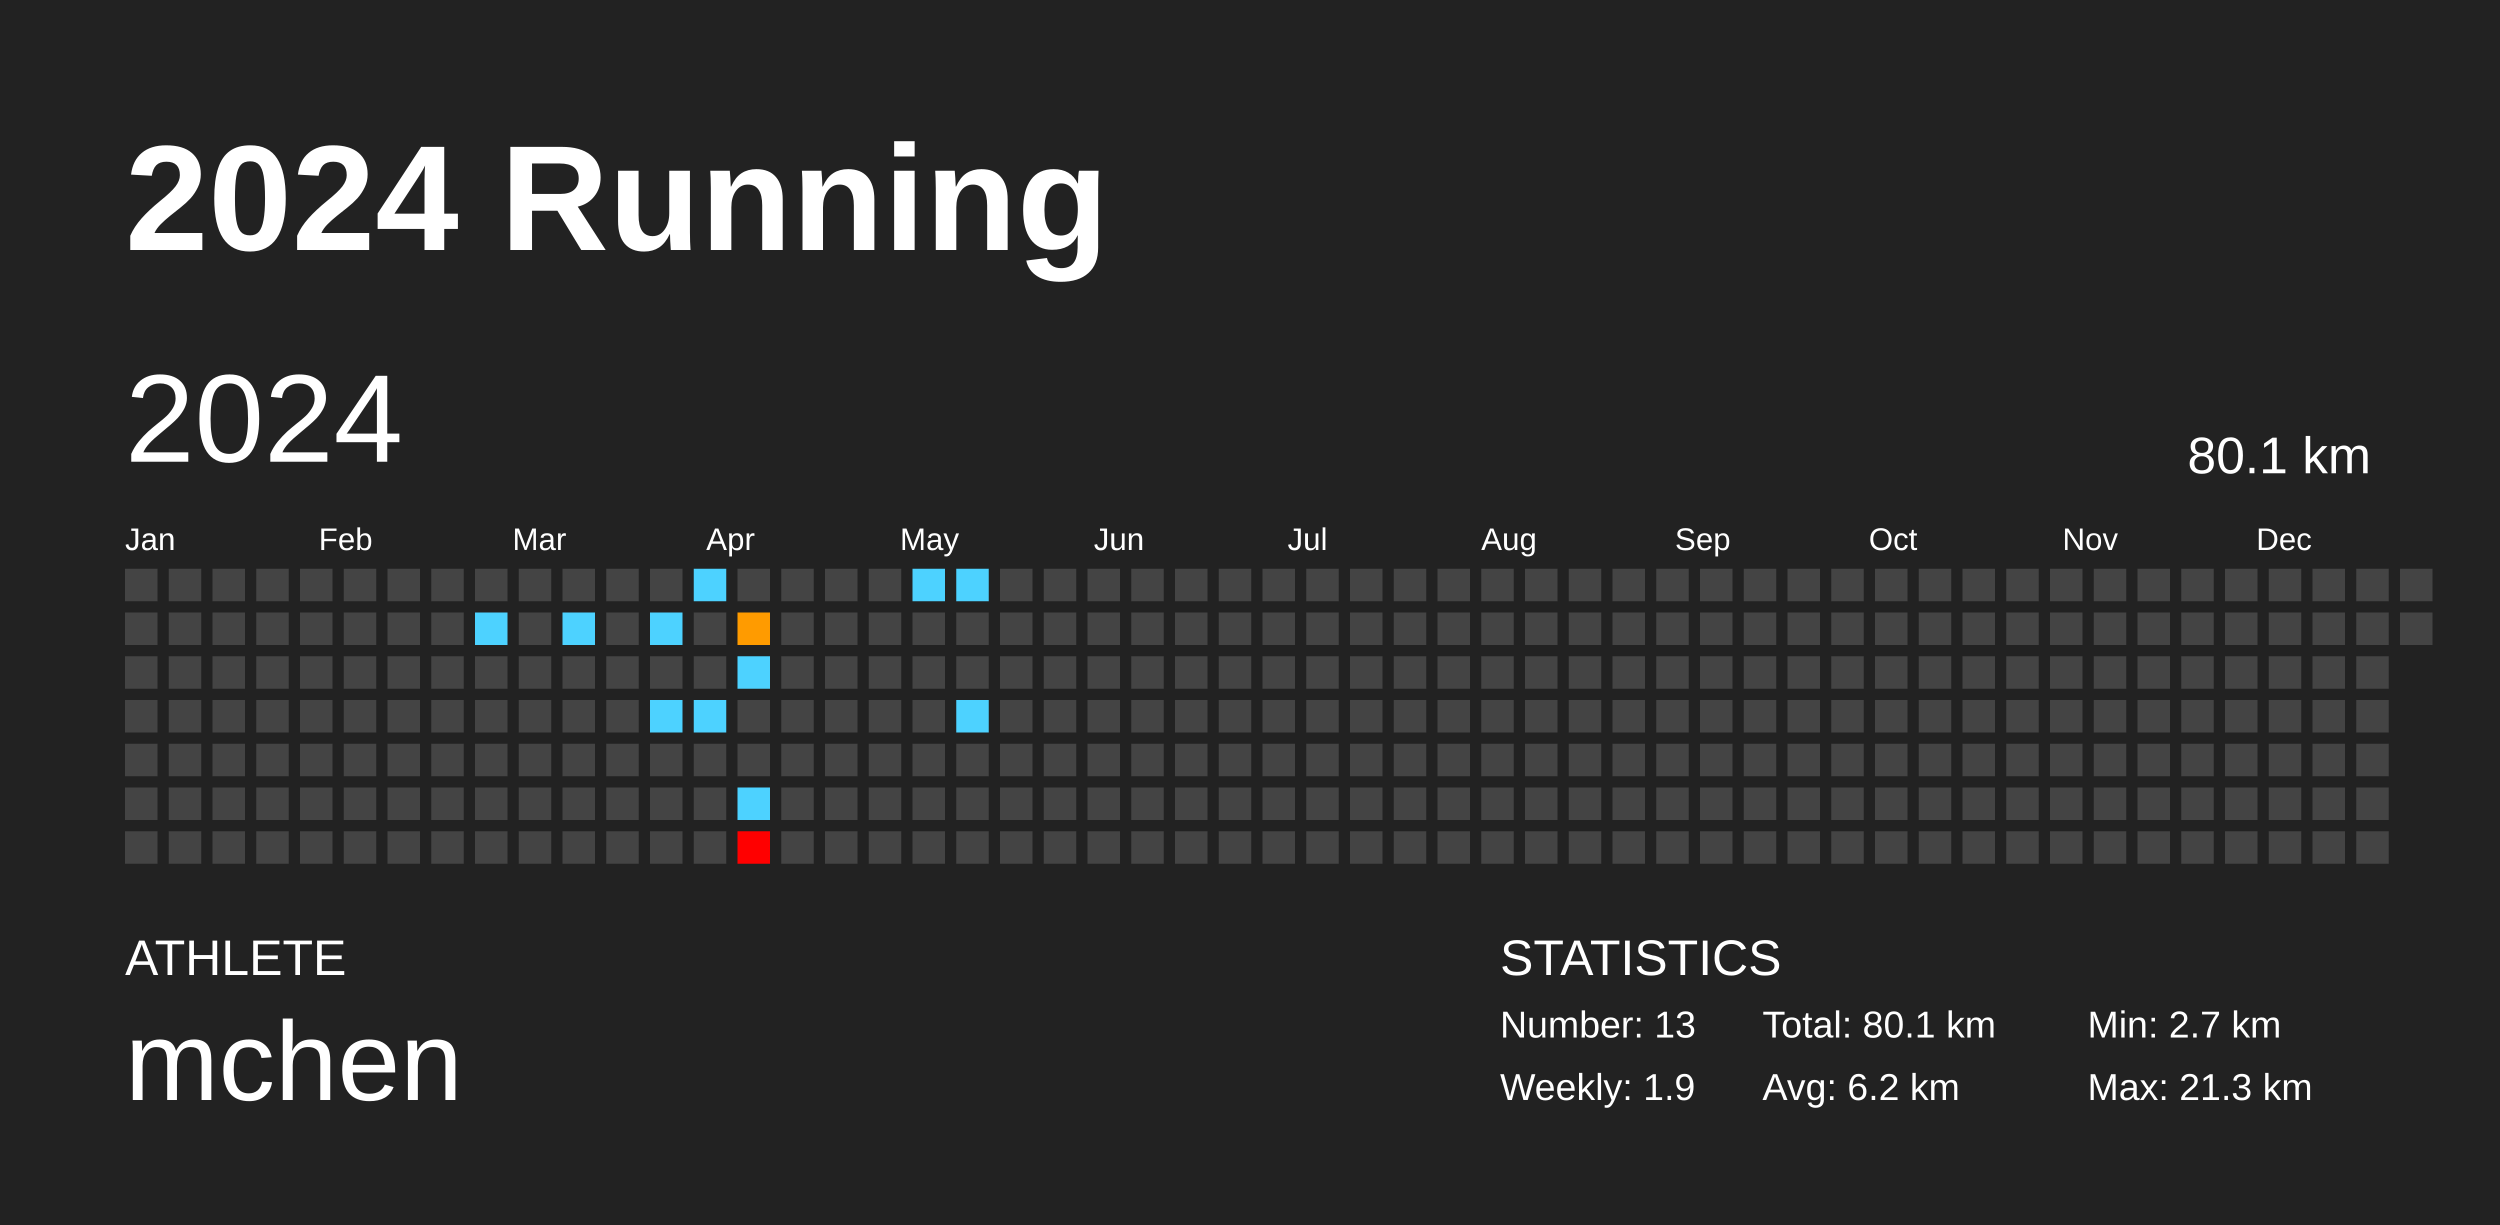
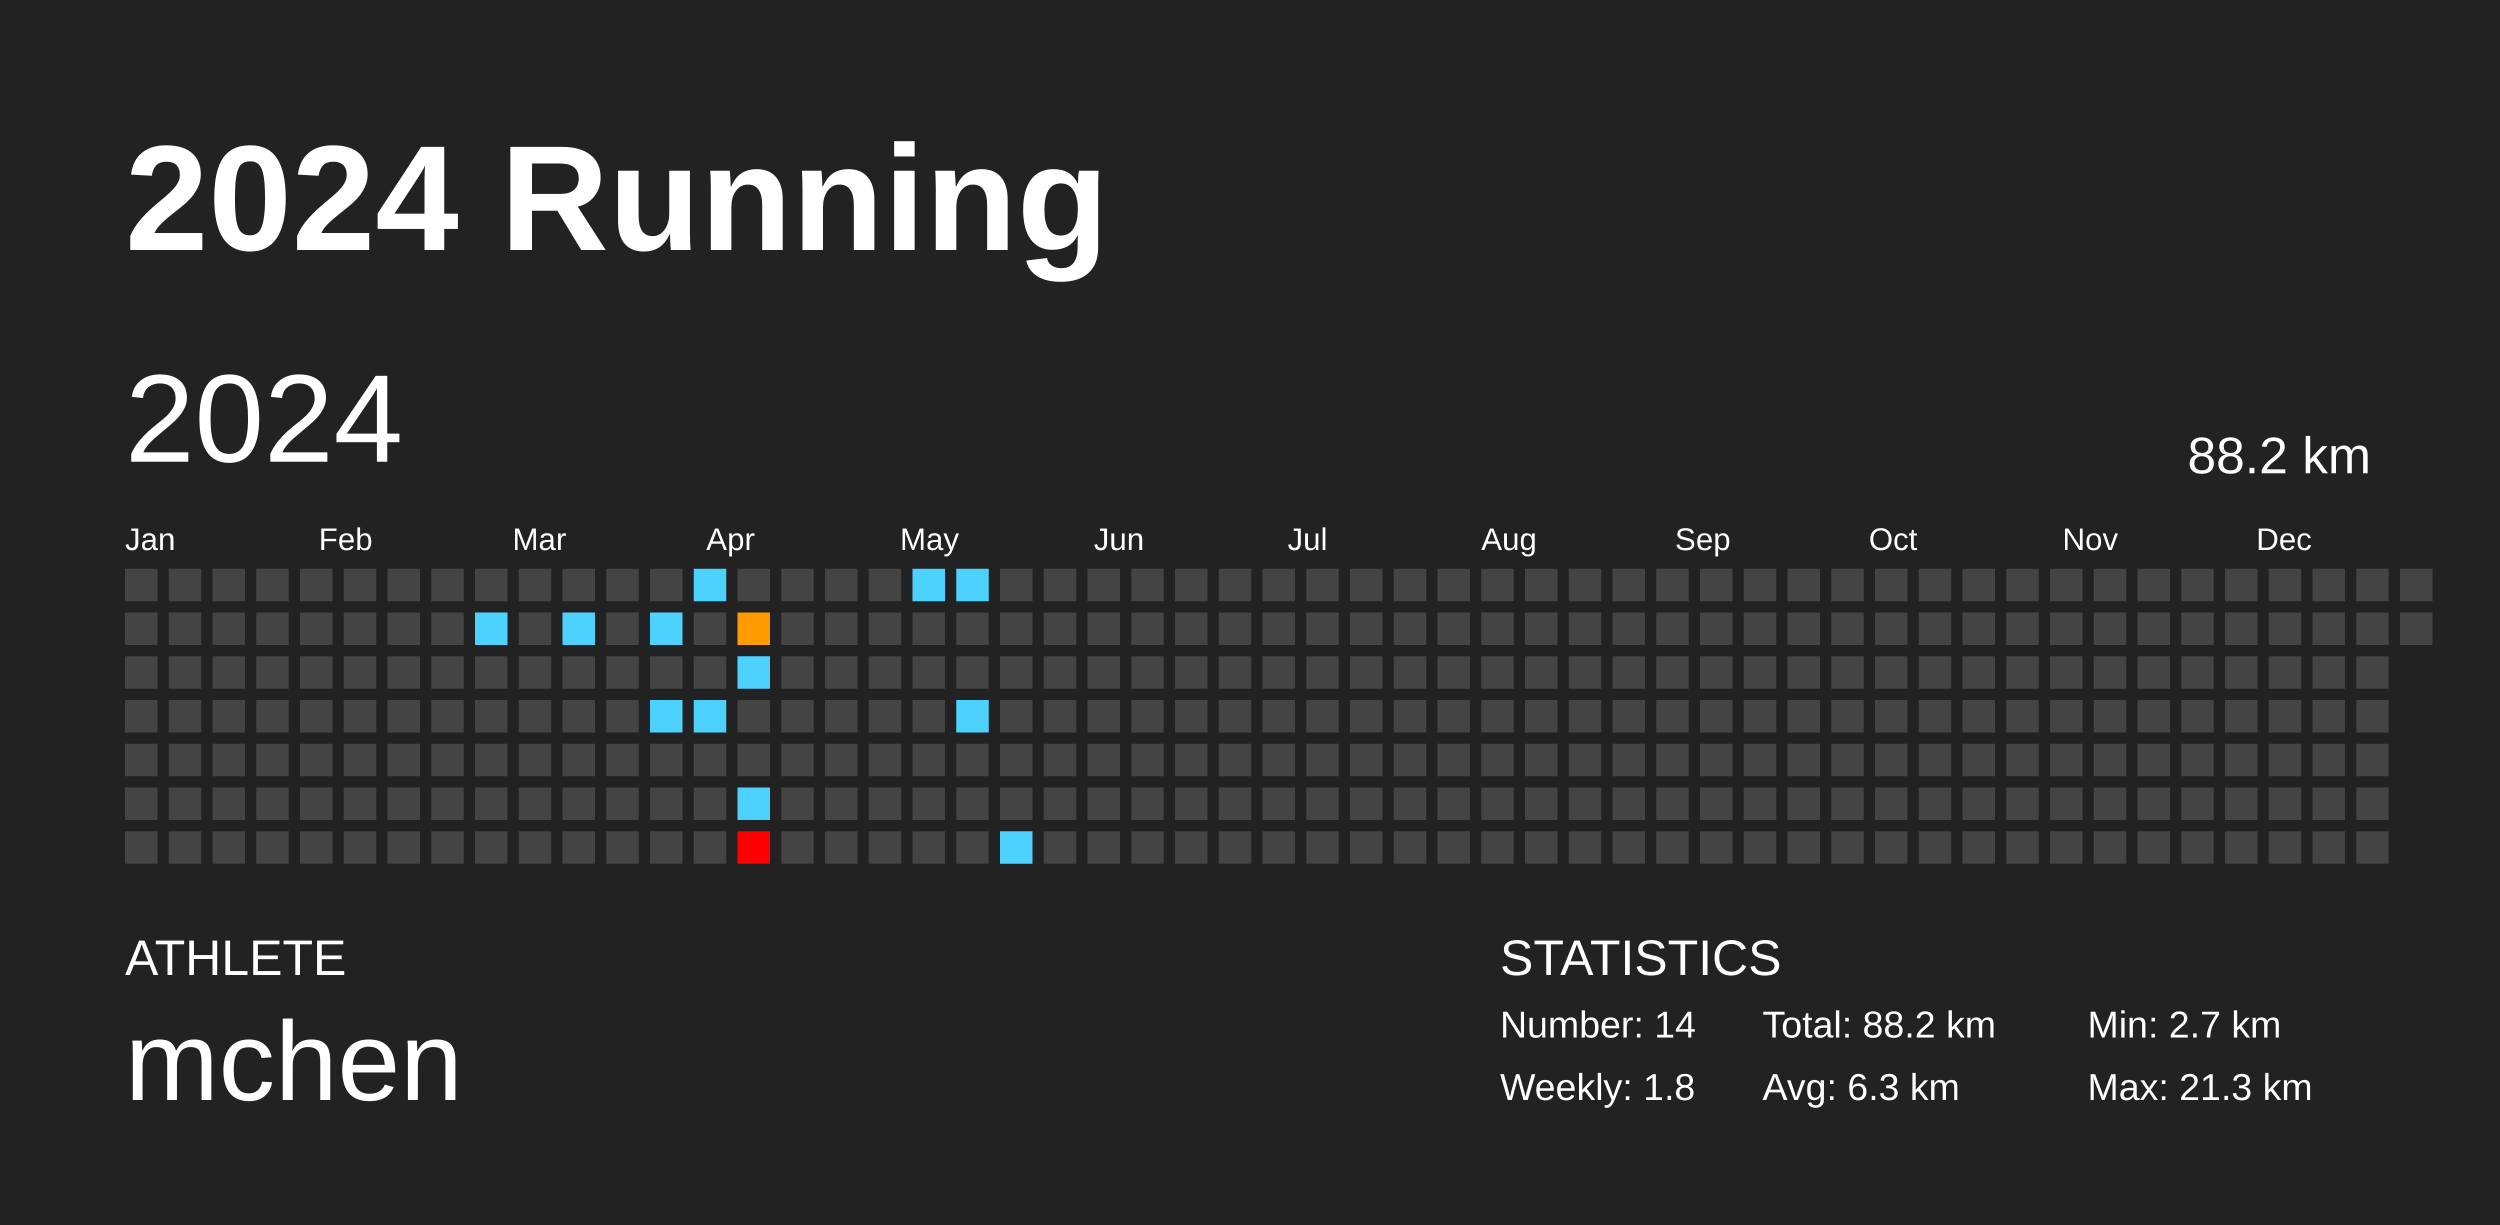
<svg xmlns="http://www.w3.org/2000/svg" baseProfile="full" height="98mm" version="1.1" viewBox="0,0,200,98" width="200mm">
  <defs />
  <rect fill="#222222" height="98" width="200" x="0" y="0" />
  <text fill="#FFFFFF" style="font-size:12px; font-family:Arial; font-weight:bold;" x="10" y="20">2024 Running</text>
  <text fill="#FFFFFF" style="font-size:4px; font-family:Arial" x="10" y="78">ATHLETE</text>
  <text fill="#FFFFFF" style="font-size:9px; font-family:Arial" x="10" y="88">mchen</text>
  <text fill="#FFFFFF" style="font-size:4px; font-family:Arial" x="120" y="78">STATISTICS</text>
-   <text fill="#FFFFFF" style="font-size:3px; font-family:Arial" x="120" y="83">Number: 13</text>
-   <text fill="#FFFFFF" style="font-size:3px; font-family:Arial" x="120" y="88">Weekly: 1.9</text>
-   <text fill="#FFFFFF" style="font-size:3px; font-family:Arial" x="141" y="83">Total: 80.1 km</text>
-   <text fill="#FFFFFF" style="font-size:3px; font-family:Arial" x="141" y="88">Avg: 6.2 km</text>
+   <text fill="#FFFFFF" style="font-size:3px; font-family:Arial" x="120" y="83">Number: 14</text>
+   <text fill="#FFFFFF" style="font-size:3px; font-family:Arial" x="120" y="88">Weekly: 1.8</text>
+   <text fill="#FFFFFF" style="font-size:3px; font-family:Arial" x="141" y="83">Total: 88.2 km</text>
+   <text fill="#FFFFFF" style="font-size:3px; font-family:Arial" x="141" y="88">Avg: 6.3 km</text>
  <text fill="#FFFFFF" style="font-size:3px; font-family:Arial" x="167" y="83">Min: 2.7 km</text>
  <text fill="#FFFFFF" style="font-size:3px; font-family:Arial" x="167" y="88">Max: 21.3 km</text>
  <text dominant-baseline="hanging" fill="#FFFFFF" style="font-size:10.0px; font-family:Arial;" x="10" y="30">2024</text>
-   <text dominant-baseline="hanging" fill="#FFFFFF" style="font-size:4.125px; font-family:Arial;" x="175" y="35">80.1 km</text>
+   <text dominant-baseline="hanging" fill="#FFFFFF" style="font-size:4.125px; font-family:Arial;" x="175" y="35">88.2 km</text>
  <text fill="#FFFFFF" style="font-size:2.5px; font-family:Arial" x="10.0" y="44">Jan</text>
  <text fill="#FFFFFF" style="font-size:2.5px; font-family:Arial" x="25.5" y="44">Feb</text>
  <text fill="#FFFFFF" style="font-size:2.5px; font-family:Arial" x="41.0" y="44">Mar</text>
  <text fill="#FFFFFF" style="font-size:2.5px; font-family:Arial" x="56.5" y="44">Apr</text>
  <text fill="#FFFFFF" style="font-size:2.5px; font-family:Arial" x="72.0" y="44">May</text>
  <text fill="#FFFFFF" style="font-size:2.5px; font-family:Arial" x="87.5" y="44">Jun</text>
  <text fill="#FFFFFF" style="font-size:2.5px; font-family:Arial" x="103.0" y="44">Jul</text>
  <text fill="#FFFFFF" style="font-size:2.5px; font-family:Arial" x="118.5" y="44">Aug</text>
  <text fill="#FFFFFF" style="font-size:2.5px; font-family:Arial" x="134.0" y="44">Sep</text>
  <text fill="#FFFFFF" style="font-size:2.5px; font-family:Arial" x="149.5" y="44">Oct</text>
  <text fill="#FFFFFF" style="font-size:2.5px; font-family:Arial" x="165.0" y="44">Nov</text>
  <text fill="#FFFFFF" style="font-size:2.5px; font-family:Arial" x="180.5" y="44">Dec</text>
  <rect fill="#444444" height="2.6" width="2.6" x="10.0" y="45.5" />
  <rect fill="#444444" height="2.6" width="2.6" x="10.0" y="49.0" />
  <rect fill="#444444" height="2.6" width="2.6" x="10.0" y="52.5" />
  <rect fill="#444444" height="2.6" width="2.6" x="10.0" y="56.0" />
  <rect fill="#444444" height="2.6" width="2.6" x="10.0" y="59.5" />
  <rect fill="#444444" height="2.6" width="2.6" x="10.0" y="63.0" />
  <rect fill="#444444" height="2.6" width="2.6" x="10.0" y="66.5" />
  <rect fill="#444444" height="2.6" width="2.6" x="13.5" y="45.5" />
  <rect fill="#444444" height="2.6" width="2.6" x="13.5" y="49.0" />
  <rect fill="#444444" height="2.6" width="2.6" x="13.5" y="52.5" />
  <rect fill="#444444" height="2.6" width="2.6" x="13.5" y="56.0" />
  <rect fill="#444444" height="2.6" width="2.6" x="13.5" y="59.5" />
  <rect fill="#444444" height="2.6" width="2.6" x="13.5" y="63.0" />
  <rect fill="#444444" height="2.6" width="2.6" x="13.5" y="66.5" />
  <rect fill="#444444" height="2.6" width="2.6" x="17.0" y="45.5" />
  <rect fill="#444444" height="2.6" width="2.6" x="17.0" y="49.0" />
  <rect fill="#444444" height="2.6" width="2.6" x="17.0" y="52.5" />
  <rect fill="#444444" height="2.6" width="2.6" x="17.0" y="56.0" />
  <rect fill="#444444" height="2.6" width="2.6" x="17.0" y="59.5" />
  <rect fill="#444444" height="2.6" width="2.6" x="17.0" y="63.0" />
  <rect fill="#444444" height="2.6" width="2.6" x="17.0" y="66.5" />
  <rect fill="#444444" height="2.6" width="2.6" x="20.5" y="45.5" />
  <rect fill="#444444" height="2.6" width="2.6" x="20.5" y="49.0" />
  <rect fill="#444444" height="2.6" width="2.6" x="20.5" y="52.5" />
  <rect fill="#444444" height="2.6" width="2.6" x="20.5" y="56.0" />
  <rect fill="#444444" height="2.6" width="2.6" x="20.5" y="59.5" />
  <rect fill="#444444" height="2.6" width="2.6" x="20.5" y="63.0" />
  <rect fill="#444444" height="2.6" width="2.6" x="20.5" y="66.5" />
  <rect fill="#444444" height="2.6" width="2.6" x="24.0" y="45.5" />
  <rect fill="#444444" height="2.6" width="2.6" x="24.0" y="49.0" />
  <rect fill="#444444" height="2.6" width="2.6" x="24.0" y="52.5" />
  <rect fill="#444444" height="2.6" width="2.6" x="24.0" y="56.0" />
  <rect fill="#444444" height="2.6" width="2.6" x="24.0" y="59.5" />
  <rect fill="#444444" height="2.6" width="2.6" x="24.0" y="63.0" />
  <rect fill="#444444" height="2.6" width="2.6" x="24.0" y="66.5" />
  <rect fill="#444444" height="2.6" width="2.6" x="27.5" y="45.5" />
  <rect fill="#444444" height="2.6" width="2.6" x="27.5" y="49.0" />
  <rect fill="#444444" height="2.6" width="2.6" x="27.5" y="52.5" />
  <rect fill="#444444" height="2.6" width="2.6" x="27.5" y="56.0" />
  <rect fill="#444444" height="2.6" width="2.6" x="27.5" y="59.5" />
  <rect fill="#444444" height="2.6" width="2.6" x="27.5" y="63.0" />
  <rect fill="#444444" height="2.6" width="2.6" x="27.5" y="66.5" />
  <rect fill="#444444" height="2.6" width="2.6" x="31.0" y="45.5" />
  <rect fill="#444444" height="2.6" width="2.6" x="31.0" y="49.0" />
  <rect fill="#444444" height="2.6" width="2.6" x="31.0" y="52.5" />
  <rect fill="#444444" height="2.6" width="2.6" x="31.0" y="56.0" />
  <rect fill="#444444" height="2.6" width="2.6" x="31.0" y="59.5" />
  <rect fill="#444444" height="2.6" width="2.6" x="31.0" y="63.0" />
  <rect fill="#444444" height="2.6" width="2.6" x="31.0" y="66.5" />
  <rect fill="#444444" height="2.6" width="2.6" x="34.5" y="45.5" />
  <rect fill="#444444" height="2.6" width="2.6" x="34.5" y="49.0" />
  <rect fill="#444444" height="2.6" width="2.6" x="34.5" y="52.5" />
  <rect fill="#444444" height="2.6" width="2.6" x="34.5" y="56.0" />
  <rect fill="#444444" height="2.6" width="2.6" x="34.5" y="59.5" />
  <rect fill="#444444" height="2.6" width="2.6" x="34.5" y="63.0" />
  <rect fill="#444444" height="2.6" width="2.6" x="34.5" y="66.5" />
  <rect fill="#444444" height="2.6" width="2.6" x="38.0" y="45.5" />
  <rect fill="#4dd2ff" height="2.6" width="2.6" x="38.0" y="49.0" />
  <rect fill="#444444" height="2.6" width="2.6" x="38.0" y="52.5" />
  <rect fill="#444444" height="2.6" width="2.6" x="38.0" y="56.0" />
  <rect fill="#444444" height="2.6" width="2.6" x="38.0" y="59.5" />
  <rect fill="#444444" height="2.6" width="2.6" x="38.0" y="63.0" />
  <rect fill="#444444" height="2.6" width="2.6" x="38.0" y="66.5" />
  <rect fill="#444444" height="2.6" width="2.6" x="41.5" y="45.5" />
  <rect fill="#444444" height="2.6" width="2.6" x="41.5" y="49.0" />
  <rect fill="#444444" height="2.6" width="2.6" x="41.5" y="52.5" />
  <rect fill="#444444" height="2.6" width="2.6" x="41.5" y="56.0" />
  <rect fill="#444444" height="2.6" width="2.6" x="41.5" y="59.5" />
  <rect fill="#444444" height="2.6" width="2.6" x="41.5" y="63.0" />
  <rect fill="#444444" height="2.6" width="2.6" x="41.5" y="66.5" />
  <rect fill="#444444" height="2.6" width="2.6" x="45.0" y="45.5" />
  <rect fill="#4dd2ff" height="2.6" width="2.6" x="45.0" y="49.0" />
  <rect fill="#444444" height="2.6" width="2.6" x="45.0" y="52.5" />
  <rect fill="#444444" height="2.6" width="2.6" x="45.0" y="56.0" />
  <rect fill="#444444" height="2.6" width="2.6" x="45.0" y="59.5" />
  <rect fill="#444444" height="2.6" width="2.6" x="45.0" y="63.0" />
  <rect fill="#444444" height="2.6" width="2.6" x="45.0" y="66.5" />
  <rect fill="#444444" height="2.6" width="2.6" x="48.5" y="45.5" />
  <rect fill="#444444" height="2.6" width="2.6" x="48.5" y="49.0" />
  <rect fill="#444444" height="2.6" width="2.6" x="48.5" y="52.5" />
  <rect fill="#444444" height="2.6" width="2.6" x="48.5" y="56.0" />
  <rect fill="#444444" height="2.6" width="2.6" x="48.5" y="59.5" />
  <rect fill="#444444" height="2.6" width="2.6" x="48.5" y="63.0" />
  <rect fill="#444444" height="2.6" width="2.6" x="48.5" y="66.5" />
  <rect fill="#444444" height="2.6" width="2.6" x="52.0" y="45.5" />
  <rect fill="#4dd2ff" height="2.6" width="2.6" x="52.0" y="49.0" />
  <rect fill="#444444" height="2.6" width="2.6" x="52.0" y="52.5" />
  <rect fill="#4dd2ff" height="2.6" width="2.6" x="52.0" y="56.0" />
  <rect fill="#444444" height="2.6" width="2.6" x="52.0" y="59.5" />
  <rect fill="#444444" height="2.6" width="2.6" x="52.0" y="63.0" />
  <rect fill="#444444" height="2.6" width="2.6" x="52.0" y="66.5" />
  <rect fill="#4dd2ff" height="2.6" width="2.6" x="55.5" y="45.5" />
  <rect fill="#444444" height="2.6" width="2.6" x="55.5" y="49.0" />
  <rect fill="#444444" height="2.6" width="2.6" x="55.5" y="52.5" />
  <rect fill="#4dd2ff" height="2.6" width="2.6" x="55.5" y="56.0" />
  <rect fill="#444444" height="2.6" width="2.6" x="55.5" y="59.5" />
  <rect fill="#444444" height="2.6" width="2.6" x="55.5" y="63.0" />
  <rect fill="#444444" height="2.6" width="2.6" x="55.5" y="66.5" />
  <rect fill="#444444" height="2.6" width="2.6" x="59.0" y="45.5" />
  <rect fill="#ff9b00" height="2.6" width="2.6" x="59.0" y="49.0" />
  <rect fill="#4dd2ff" height="2.6" width="2.6" x="59.0" y="52.5" />
  <rect fill="#444444" height="2.6" width="2.6" x="59.0" y="56.0" />
  <rect fill="#444444" height="2.6" width="2.6" x="59.0" y="59.5" />
  <rect fill="#4dd2ff" height="2.6" width="2.6" x="59.0" y="63.0" />
  <rect fill="red" height="2.6" width="2.6" x="59.0" y="66.5" />
  <rect fill="#444444" height="2.6" width="2.6" x="62.5" y="45.5" />
  <rect fill="#444444" height="2.6" width="2.6" x="62.5" y="49.0" />
  <rect fill="#444444" height="2.6" width="2.6" x="62.5" y="52.5" />
  <rect fill="#444444" height="2.6" width="2.6" x="62.5" y="56.0" />
  <rect fill="#444444" height="2.6" width="2.6" x="62.5" y="59.5" />
  <rect fill="#444444" height="2.6" width="2.6" x="62.5" y="63.0" />
  <rect fill="#444444" height="2.6" width="2.6" x="62.5" y="66.5" />
  <rect fill="#444444" height="2.6" width="2.6" x="66.0" y="45.5" />
  <rect fill="#444444" height="2.6" width="2.6" x="66.0" y="49.0" />
  <rect fill="#444444" height="2.6" width="2.6" x="66.0" y="52.5" />
  <rect fill="#444444" height="2.6" width="2.6" x="66.0" y="56.0" />
  <rect fill="#444444" height="2.6" width="2.6" x="66.0" y="59.5" />
  <rect fill="#444444" height="2.6" width="2.6" x="66.0" y="63.0" />
  <rect fill="#444444" height="2.6" width="2.6" x="66.0" y="66.5" />
  <rect fill="#444444" height="2.6" width="2.6" x="69.5" y="45.5" />
  <rect fill="#444444" height="2.6" width="2.6" x="69.5" y="49.0" />
  <rect fill="#444444" height="2.6" width="2.6" x="69.5" y="52.5" />
  <rect fill="#444444" height="2.6" width="2.6" x="69.5" y="56.0" />
  <rect fill="#444444" height="2.6" width="2.6" x="69.5" y="59.5" />
  <rect fill="#444444" height="2.6" width="2.6" x="69.5" y="63.0" />
  <rect fill="#444444" height="2.6" width="2.6" x="69.5" y="66.5" />
  <rect fill="#4dd2ff" height="2.6" width="2.6" x="73.0" y="45.5" />
  <rect fill="#444444" height="2.6" width="2.6" x="73.0" y="49.0" />
  <rect fill="#444444" height="2.6" width="2.6" x="73.0" y="52.5" />
  <rect fill="#444444" height="2.6" width="2.6" x="73.0" y="56.0" />
  <rect fill="#444444" height="2.6" width="2.6" x="73.0" y="59.5" />
  <rect fill="#444444" height="2.6" width="2.6" x="73.0" y="63.0" />
  <rect fill="#444444" height="2.6" width="2.6" x="73.0" y="66.5" />
  <rect fill="#4dd2ff" height="2.6" width="2.6" x="76.5" y="45.5" />
  <rect fill="#444444" height="2.6" width="2.6" x="76.5" y="49.0" />
  <rect fill="#444444" height="2.6" width="2.6" x="76.5" y="52.5" />
  <rect fill="#4dd2ff" height="2.6" width="2.6" x="76.5" y="56.0" />
  <rect fill="#444444" height="2.6" width="2.6" x="76.5" y="59.5" />
  <rect fill="#444444" height="2.6" width="2.6" x="76.5" y="63.0" />
  <rect fill="#444444" height="2.6" width="2.6" x="76.5" y="66.5" />
  <rect fill="#444444" height="2.6" width="2.6" x="80.0" y="45.5" />
  <rect fill="#444444" height="2.6" width="2.6" x="80.0" y="49.0" />
  <rect fill="#444444" height="2.6" width="2.6" x="80.0" y="52.5" />
  <rect fill="#444444" height="2.6" width="2.6" x="80.0" y="56.0" />
  <rect fill="#444444" height="2.6" width="2.6" x="80.0" y="59.5" />
  <rect fill="#444444" height="2.6" width="2.6" x="80.0" y="63.0" />
-   <rect fill="#444444" height="2.6" width="2.6" x="80.0" y="66.5" />
+   <rect fill="#4dd2ff" height="2.6" width="2.6" x="80.0" y="66.5" />
  <rect fill="#444444" height="2.6" width="2.6" x="83.5" y="45.5" />
  <rect fill="#444444" height="2.6" width="2.6" x="83.5" y="49.0" />
  <rect fill="#444444" height="2.6" width="2.6" x="83.5" y="52.5" />
  <rect fill="#444444" height="2.6" width="2.6" x="83.5" y="56.0" />
  <rect fill="#444444" height="2.6" width="2.6" x="83.5" y="59.5" />
  <rect fill="#444444" height="2.6" width="2.6" x="83.5" y="63.0" />
  <rect fill="#444444" height="2.6" width="2.6" x="83.5" y="66.5" />
  <rect fill="#444444" height="2.6" width="2.6" x="87.0" y="45.5" />
  <rect fill="#444444" height="2.6" width="2.6" x="87.0" y="49.0" />
  <rect fill="#444444" height="2.6" width="2.6" x="87.0" y="52.5" />
  <rect fill="#444444" height="2.6" width="2.6" x="87.0" y="56.0" />
  <rect fill="#444444" height="2.6" width="2.6" x="87.0" y="59.5" />
  <rect fill="#444444" height="2.6" width="2.6" x="87.0" y="63.0" />
  <rect fill="#444444" height="2.6" width="2.6" x="87.0" y="66.5" />
  <rect fill="#444444" height="2.6" width="2.6" x="90.5" y="45.5" />
  <rect fill="#444444" height="2.6" width="2.6" x="90.5" y="49.0" />
  <rect fill="#444444" height="2.6" width="2.6" x="90.5" y="52.5" />
  <rect fill="#444444" height="2.6" width="2.6" x="90.5" y="56.0" />
  <rect fill="#444444" height="2.6" width="2.6" x="90.5" y="59.5" />
  <rect fill="#444444" height="2.6" width="2.6" x="90.5" y="63.0" />
  <rect fill="#444444" height="2.6" width="2.6" x="90.5" y="66.5" />
  <rect fill="#444444" height="2.6" width="2.6" x="94.0" y="45.5" />
  <rect fill="#444444" height="2.6" width="2.6" x="94.0" y="49.0" />
  <rect fill="#444444" height="2.6" width="2.6" x="94.0" y="52.5" />
  <rect fill="#444444" height="2.6" width="2.6" x="94.0" y="56.0" />
  <rect fill="#444444" height="2.6" width="2.6" x="94.0" y="59.5" />
  <rect fill="#444444" height="2.6" width="2.6" x="94.0" y="63.0" />
  <rect fill="#444444" height="2.6" width="2.6" x="94.0" y="66.5" />
  <rect fill="#444444" height="2.6" width="2.6" x="97.5" y="45.5" />
  <rect fill="#444444" height="2.6" width="2.6" x="97.5" y="49.0" />
  <rect fill="#444444" height="2.6" width="2.6" x="97.5" y="52.5" />
  <rect fill="#444444" height="2.6" width="2.6" x="97.5" y="56.0" />
  <rect fill="#444444" height="2.6" width="2.6" x="97.5" y="59.5" />
  <rect fill="#444444" height="2.6" width="2.6" x="97.5" y="63.0" />
  <rect fill="#444444" height="2.6" width="2.6" x="97.5" y="66.5" />
  <rect fill="#444444" height="2.6" width="2.6" x="101.0" y="45.5" />
  <rect fill="#444444" height="2.6" width="2.6" x="101.0" y="49.0" />
  <rect fill="#444444" height="2.6" width="2.6" x="101.0" y="52.5" />
  <rect fill="#444444" height="2.6" width="2.6" x="101.0" y="56.0" />
  <rect fill="#444444" height="2.6" width="2.6" x="101.0" y="59.5" />
  <rect fill="#444444" height="2.6" width="2.6" x="101.0" y="63.0" />
  <rect fill="#444444" height="2.6" width="2.6" x="101.0" y="66.5" />
  <rect fill="#444444" height="2.6" width="2.6" x="104.5" y="45.5" />
  <rect fill="#444444" height="2.6" width="2.6" x="104.5" y="49.0" />
  <rect fill="#444444" height="2.6" width="2.6" x="104.5" y="52.5" />
  <rect fill="#444444" height="2.6" width="2.6" x="104.5" y="56.0" />
  <rect fill="#444444" height="2.6" width="2.6" x="104.5" y="59.5" />
  <rect fill="#444444" height="2.6" width="2.6" x="104.5" y="63.0" />
  <rect fill="#444444" height="2.6" width="2.6" x="104.5" y="66.5" />
  <rect fill="#444444" height="2.6" width="2.6" x="108.0" y="45.5" />
  <rect fill="#444444" height="2.6" width="2.6" x="108.0" y="49.0" />
  <rect fill="#444444" height="2.6" width="2.6" x="108.0" y="52.5" />
  <rect fill="#444444" height="2.6" width="2.6" x="108.0" y="56.0" />
  <rect fill="#444444" height="2.6" width="2.6" x="108.0" y="59.5" />
  <rect fill="#444444" height="2.6" width="2.6" x="108.0" y="63.0" />
  <rect fill="#444444" height="2.6" width="2.6" x="108.0" y="66.5" />
  <rect fill="#444444" height="2.6" width="2.6" x="111.5" y="45.5" />
  <rect fill="#444444" height="2.6" width="2.6" x="111.5" y="49.0" />
  <rect fill="#444444" height="2.6" width="2.6" x="111.5" y="52.5" />
  <rect fill="#444444" height="2.6" width="2.6" x="111.5" y="56.0" />
  <rect fill="#444444" height="2.6" width="2.6" x="111.5" y="59.5" />
  <rect fill="#444444" height="2.6" width="2.6" x="111.5" y="63.0" />
  <rect fill="#444444" height="2.6" width="2.6" x="111.5" y="66.5" />
  <rect fill="#444444" height="2.6" width="2.6" x="115.0" y="45.5" />
  <rect fill="#444444" height="2.6" width="2.6" x="115.0" y="49.0" />
  <rect fill="#444444" height="2.6" width="2.6" x="115.0" y="52.5" />
  <rect fill="#444444" height="2.6" width="2.6" x="115.0" y="56.0" />
  <rect fill="#444444" height="2.6" width="2.6" x="115.0" y="59.5" />
  <rect fill="#444444" height="2.6" width="2.6" x="115.0" y="63.0" />
  <rect fill="#444444" height="2.6" width="2.6" x="115.0" y="66.5" />
  <rect fill="#444444" height="2.6" width="2.6" x="118.5" y="45.5" />
  <rect fill="#444444" height="2.6" width="2.6" x="118.5" y="49.0" />
  <rect fill="#444444" height="2.6" width="2.6" x="118.5" y="52.5" />
  <rect fill="#444444" height="2.6" width="2.6" x="118.5" y="56.0" />
  <rect fill="#444444" height="2.6" width="2.6" x="118.5" y="59.5" />
  <rect fill="#444444" height="2.6" width="2.6" x="118.5" y="63.0" />
  <rect fill="#444444" height="2.6" width="2.6" x="118.5" y="66.5" />
  <rect fill="#444444" height="2.6" width="2.6" x="122.0" y="45.5" />
  <rect fill="#444444" height="2.6" width="2.6" x="122.0" y="49.0" />
  <rect fill="#444444" height="2.6" width="2.6" x="122.0" y="52.5" />
  <rect fill="#444444" height="2.6" width="2.6" x="122.0" y="56.0" />
  <rect fill="#444444" height="2.6" width="2.6" x="122.0" y="59.5" />
  <rect fill="#444444" height="2.6" width="2.6" x="122.0" y="63.0" />
  <rect fill="#444444" height="2.6" width="2.6" x="122.0" y="66.5" />
  <rect fill="#444444" height="2.6" width="2.6" x="125.5" y="45.5" />
  <rect fill="#444444" height="2.6" width="2.6" x="125.5" y="49.0" />
  <rect fill="#444444" height="2.6" width="2.6" x="125.5" y="52.5" />
  <rect fill="#444444" height="2.6" width="2.6" x="125.5" y="56.0" />
  <rect fill="#444444" height="2.6" width="2.6" x="125.5" y="59.5" />
  <rect fill="#444444" height="2.6" width="2.6" x="125.5" y="63.0" />
  <rect fill="#444444" height="2.6" width="2.6" x="125.5" y="66.5" />
  <rect fill="#444444" height="2.6" width="2.6" x="129.0" y="45.5" />
  <rect fill="#444444" height="2.6" width="2.6" x="129.0" y="49.0" />
  <rect fill="#444444" height="2.6" width="2.6" x="129.0" y="52.5" />
  <rect fill="#444444" height="2.6" width="2.6" x="129.0" y="56.0" />
  <rect fill="#444444" height="2.6" width="2.6" x="129.0" y="59.5" />
  <rect fill="#444444" height="2.6" width="2.6" x="129.0" y="63.0" />
  <rect fill="#444444" height="2.6" width="2.6" x="129.0" y="66.5" />
  <rect fill="#444444" height="2.6" width="2.6" x="132.5" y="45.5" />
  <rect fill="#444444" height="2.6" width="2.6" x="132.5" y="49.0" />
  <rect fill="#444444" height="2.6" width="2.6" x="132.5" y="52.5" />
  <rect fill="#444444" height="2.6" width="2.6" x="132.5" y="56.0" />
  <rect fill="#444444" height="2.6" width="2.6" x="132.5" y="59.5" />
  <rect fill="#444444" height="2.6" width="2.6" x="132.5" y="63.0" />
  <rect fill="#444444" height="2.6" width="2.6" x="132.5" y="66.5" />
  <rect fill="#444444" height="2.6" width="2.6" x="136.0" y="45.5" />
  <rect fill="#444444" height="2.6" width="2.6" x="136.0" y="49.0" />
  <rect fill="#444444" height="2.6" width="2.6" x="136.0" y="52.5" />
  <rect fill="#444444" height="2.6" width="2.6" x="136.0" y="56.0" />
  <rect fill="#444444" height="2.6" width="2.6" x="136.0" y="59.5" />
  <rect fill="#444444" height="2.6" width="2.6" x="136.0" y="63.0" />
  <rect fill="#444444" height="2.6" width="2.6" x="136.0" y="66.5" />
  <rect fill="#444444" height="2.6" width="2.6" x="139.5" y="45.5" />
  <rect fill="#444444" height="2.6" width="2.6" x="139.5" y="49.0" />
  <rect fill="#444444" height="2.6" width="2.6" x="139.5" y="52.5" />
  <rect fill="#444444" height="2.6" width="2.6" x="139.5" y="56.0" />
  <rect fill="#444444" height="2.6" width="2.6" x="139.5" y="59.5" />
  <rect fill="#444444" height="2.6" width="2.6" x="139.5" y="63.0" />
  <rect fill="#444444" height="2.6" width="2.6" x="139.5" y="66.5" />
  <rect fill="#444444" height="2.6" width="2.6" x="143.0" y="45.5" />
  <rect fill="#444444" height="2.6" width="2.6" x="143.0" y="49.0" />
  <rect fill="#444444" height="2.6" width="2.6" x="143.0" y="52.5" />
  <rect fill="#444444" height="2.6" width="2.6" x="143.0" y="56.0" />
  <rect fill="#444444" height="2.6" width="2.6" x="143.0" y="59.5" />
  <rect fill="#444444" height="2.6" width="2.6" x="143.0" y="63.0" />
  <rect fill="#444444" height="2.6" width="2.6" x="143.0" y="66.5" />
  <rect fill="#444444" height="2.6" width="2.6" x="146.5" y="45.5" />
  <rect fill="#444444" height="2.6" width="2.6" x="146.5" y="49.0" />
  <rect fill="#444444" height="2.6" width="2.6" x="146.5" y="52.5" />
  <rect fill="#444444" height="2.6" width="2.6" x="146.5" y="56.0" />
  <rect fill="#444444" height="2.6" width="2.6" x="146.5" y="59.5" />
  <rect fill="#444444" height="2.6" width="2.6" x="146.5" y="63.0" />
  <rect fill="#444444" height="2.6" width="2.6" x="146.5" y="66.5" />
  <rect fill="#444444" height="2.6" width="2.6" x="150.0" y="45.5" />
  <rect fill="#444444" height="2.6" width="2.6" x="150.0" y="49.0" />
  <rect fill="#444444" height="2.6" width="2.6" x="150.0" y="52.5" />
  <rect fill="#444444" height="2.6" width="2.6" x="150.0" y="56.0" />
  <rect fill="#444444" height="2.6" width="2.6" x="150.0" y="59.5" />
  <rect fill="#444444" height="2.6" width="2.6" x="150.0" y="63.0" />
  <rect fill="#444444" height="2.6" width="2.6" x="150.0" y="66.5" />
  <rect fill="#444444" height="2.6" width="2.6" x="153.5" y="45.5" />
  <rect fill="#444444" height="2.6" width="2.6" x="153.5" y="49.0" />
  <rect fill="#444444" height="2.6" width="2.6" x="153.5" y="52.5" />
  <rect fill="#444444" height="2.6" width="2.6" x="153.5" y="56.0" />
  <rect fill="#444444" height="2.6" width="2.6" x="153.5" y="59.5" />
  <rect fill="#444444" height="2.6" width="2.6" x="153.5" y="63.0" />
  <rect fill="#444444" height="2.6" width="2.6" x="153.5" y="66.5" />
  <rect fill="#444444" height="2.6" width="2.6" x="157.0" y="45.5" />
  <rect fill="#444444" height="2.6" width="2.6" x="157.0" y="49.0" />
  <rect fill="#444444" height="2.6" width="2.6" x="157.0" y="52.5" />
  <rect fill="#444444" height="2.6" width="2.6" x="157.0" y="56.0" />
  <rect fill="#444444" height="2.6" width="2.6" x="157.0" y="59.5" />
  <rect fill="#444444" height="2.6" width="2.6" x="157.0" y="63.0" />
  <rect fill="#444444" height="2.6" width="2.6" x="157.0" y="66.5" />
  <rect fill="#444444" height="2.6" width="2.6" x="160.5" y="45.5" />
  <rect fill="#444444" height="2.6" width="2.6" x="160.5" y="49.0" />
  <rect fill="#444444" height="2.6" width="2.6" x="160.5" y="52.5" />
  <rect fill="#444444" height="2.6" width="2.6" x="160.5" y="56.0" />
  <rect fill="#444444" height="2.6" width="2.6" x="160.5" y="59.5" />
  <rect fill="#444444" height="2.6" width="2.6" x="160.5" y="63.0" />
  <rect fill="#444444" height="2.6" width="2.6" x="160.5" y="66.5" />
  <rect fill="#444444" height="2.6" width="2.6" x="164.0" y="45.5" />
  <rect fill="#444444" height="2.6" width="2.6" x="164.0" y="49.0" />
  <rect fill="#444444" height="2.6" width="2.6" x="164.0" y="52.5" />
  <rect fill="#444444" height="2.6" width="2.6" x="164.0" y="56.0" />
  <rect fill="#444444" height="2.6" width="2.6" x="164.0" y="59.5" />
  <rect fill="#444444" height="2.6" width="2.6" x="164.0" y="63.0" />
  <rect fill="#444444" height="2.6" width="2.6" x="164.0" y="66.5" />
  <rect fill="#444444" height="2.6" width="2.6" x="167.5" y="45.5" />
  <rect fill="#444444" height="2.6" width="2.6" x="167.5" y="49.0" />
  <rect fill="#444444" height="2.6" width="2.6" x="167.5" y="52.5" />
  <rect fill="#444444" height="2.6" width="2.6" x="167.5" y="56.0" />
  <rect fill="#444444" height="2.6" width="2.6" x="167.5" y="59.5" />
  <rect fill="#444444" height="2.6" width="2.6" x="167.5" y="63.0" />
  <rect fill="#444444" height="2.6" width="2.6" x="167.5" y="66.5" />
  <rect fill="#444444" height="2.6" width="2.6" x="171.0" y="45.5" />
  <rect fill="#444444" height="2.6" width="2.6" x="171.0" y="49.0" />
  <rect fill="#444444" height="2.6" width="2.6" x="171.0" y="52.5" />
  <rect fill="#444444" height="2.6" width="2.6" x="171.0" y="56.0" />
  <rect fill="#444444" height="2.6" width="2.6" x="171.0" y="59.5" />
  <rect fill="#444444" height="2.6" width="2.6" x="171.0" y="63.0" />
  <rect fill="#444444" height="2.6" width="2.6" x="171.0" y="66.5" />
  <rect fill="#444444" height="2.6" width="2.6" x="174.5" y="45.5" />
  <rect fill="#444444" height="2.6" width="2.6" x="174.5" y="49.0" />
  <rect fill="#444444" height="2.6" width="2.6" x="174.5" y="52.5" />
  <rect fill="#444444" height="2.6" width="2.6" x="174.5" y="56.0" />
  <rect fill="#444444" height="2.6" width="2.6" x="174.5" y="59.5" />
  <rect fill="#444444" height="2.6" width="2.6" x="174.5" y="63.0" />
  <rect fill="#444444" height="2.6" width="2.6" x="174.5" y="66.5" />
  <rect fill="#444444" height="2.6" width="2.6" x="178.0" y="45.5" />
  <rect fill="#444444" height="2.6" width="2.6" x="178.0" y="49.0" />
  <rect fill="#444444" height="2.6" width="2.6" x="178.0" y="52.5" />
  <rect fill="#444444" height="2.6" width="2.6" x="178.0" y="56.0" />
  <rect fill="#444444" height="2.6" width="2.6" x="178.0" y="59.5" />
  <rect fill="#444444" height="2.6" width="2.6" x="178.0" y="63.0" />
  <rect fill="#444444" height="2.6" width="2.6" x="178.0" y="66.5" />
  <rect fill="#444444" height="2.6" width="2.6" x="181.5" y="45.5" />
  <rect fill="#444444" height="2.6" width="2.6" x="181.5" y="49.0" />
  <rect fill="#444444" height="2.6" width="2.6" x="181.5" y="52.5" />
  <rect fill="#444444" height="2.6" width="2.6" x="181.5" y="56.0" />
  <rect fill="#444444" height="2.6" width="2.6" x="181.5" y="59.5" />
  <rect fill="#444444" height="2.6" width="2.6" x="181.5" y="63.0" />
  <rect fill="#444444" height="2.6" width="2.6" x="181.5" y="66.5" />
  <rect fill="#444444" height="2.6" width="2.6" x="185.0" y="45.5" />
  <rect fill="#444444" height="2.6" width="2.6" x="185.0" y="49.0" />
  <rect fill="#444444" height="2.6" width="2.6" x="185.0" y="52.5" />
  <rect fill="#444444" height="2.6" width="2.6" x="185.0" y="56.0" />
  <rect fill="#444444" height="2.6" width="2.6" x="185.0" y="59.5" />
  <rect fill="#444444" height="2.6" width="2.6" x="185.0" y="63.0" />
  <rect fill="#444444" height="2.6" width="2.6" x="185.0" y="66.5" />
  <rect fill="#444444" height="2.6" width="2.6" x="188.5" y="45.5" />
  <rect fill="#444444" height="2.6" width="2.6" x="188.5" y="49.0" />
  <rect fill="#444444" height="2.6" width="2.6" x="188.5" y="52.5" />
  <rect fill="#444444" height="2.6" width="2.6" x="188.5" y="56.0" />
  <rect fill="#444444" height="2.6" width="2.6" x="188.5" y="59.5" />
  <rect fill="#444444" height="2.6" width="2.6" x="188.5" y="63.0" />
  <rect fill="#444444" height="2.6" width="2.6" x="188.5" y="66.5" />
  <rect fill="#444444" height="2.6" width="2.6" x="192.0" y="45.5" />
  <rect fill="#444444" height="2.6" width="2.6" x="192.0" y="49.0" />
</svg>
